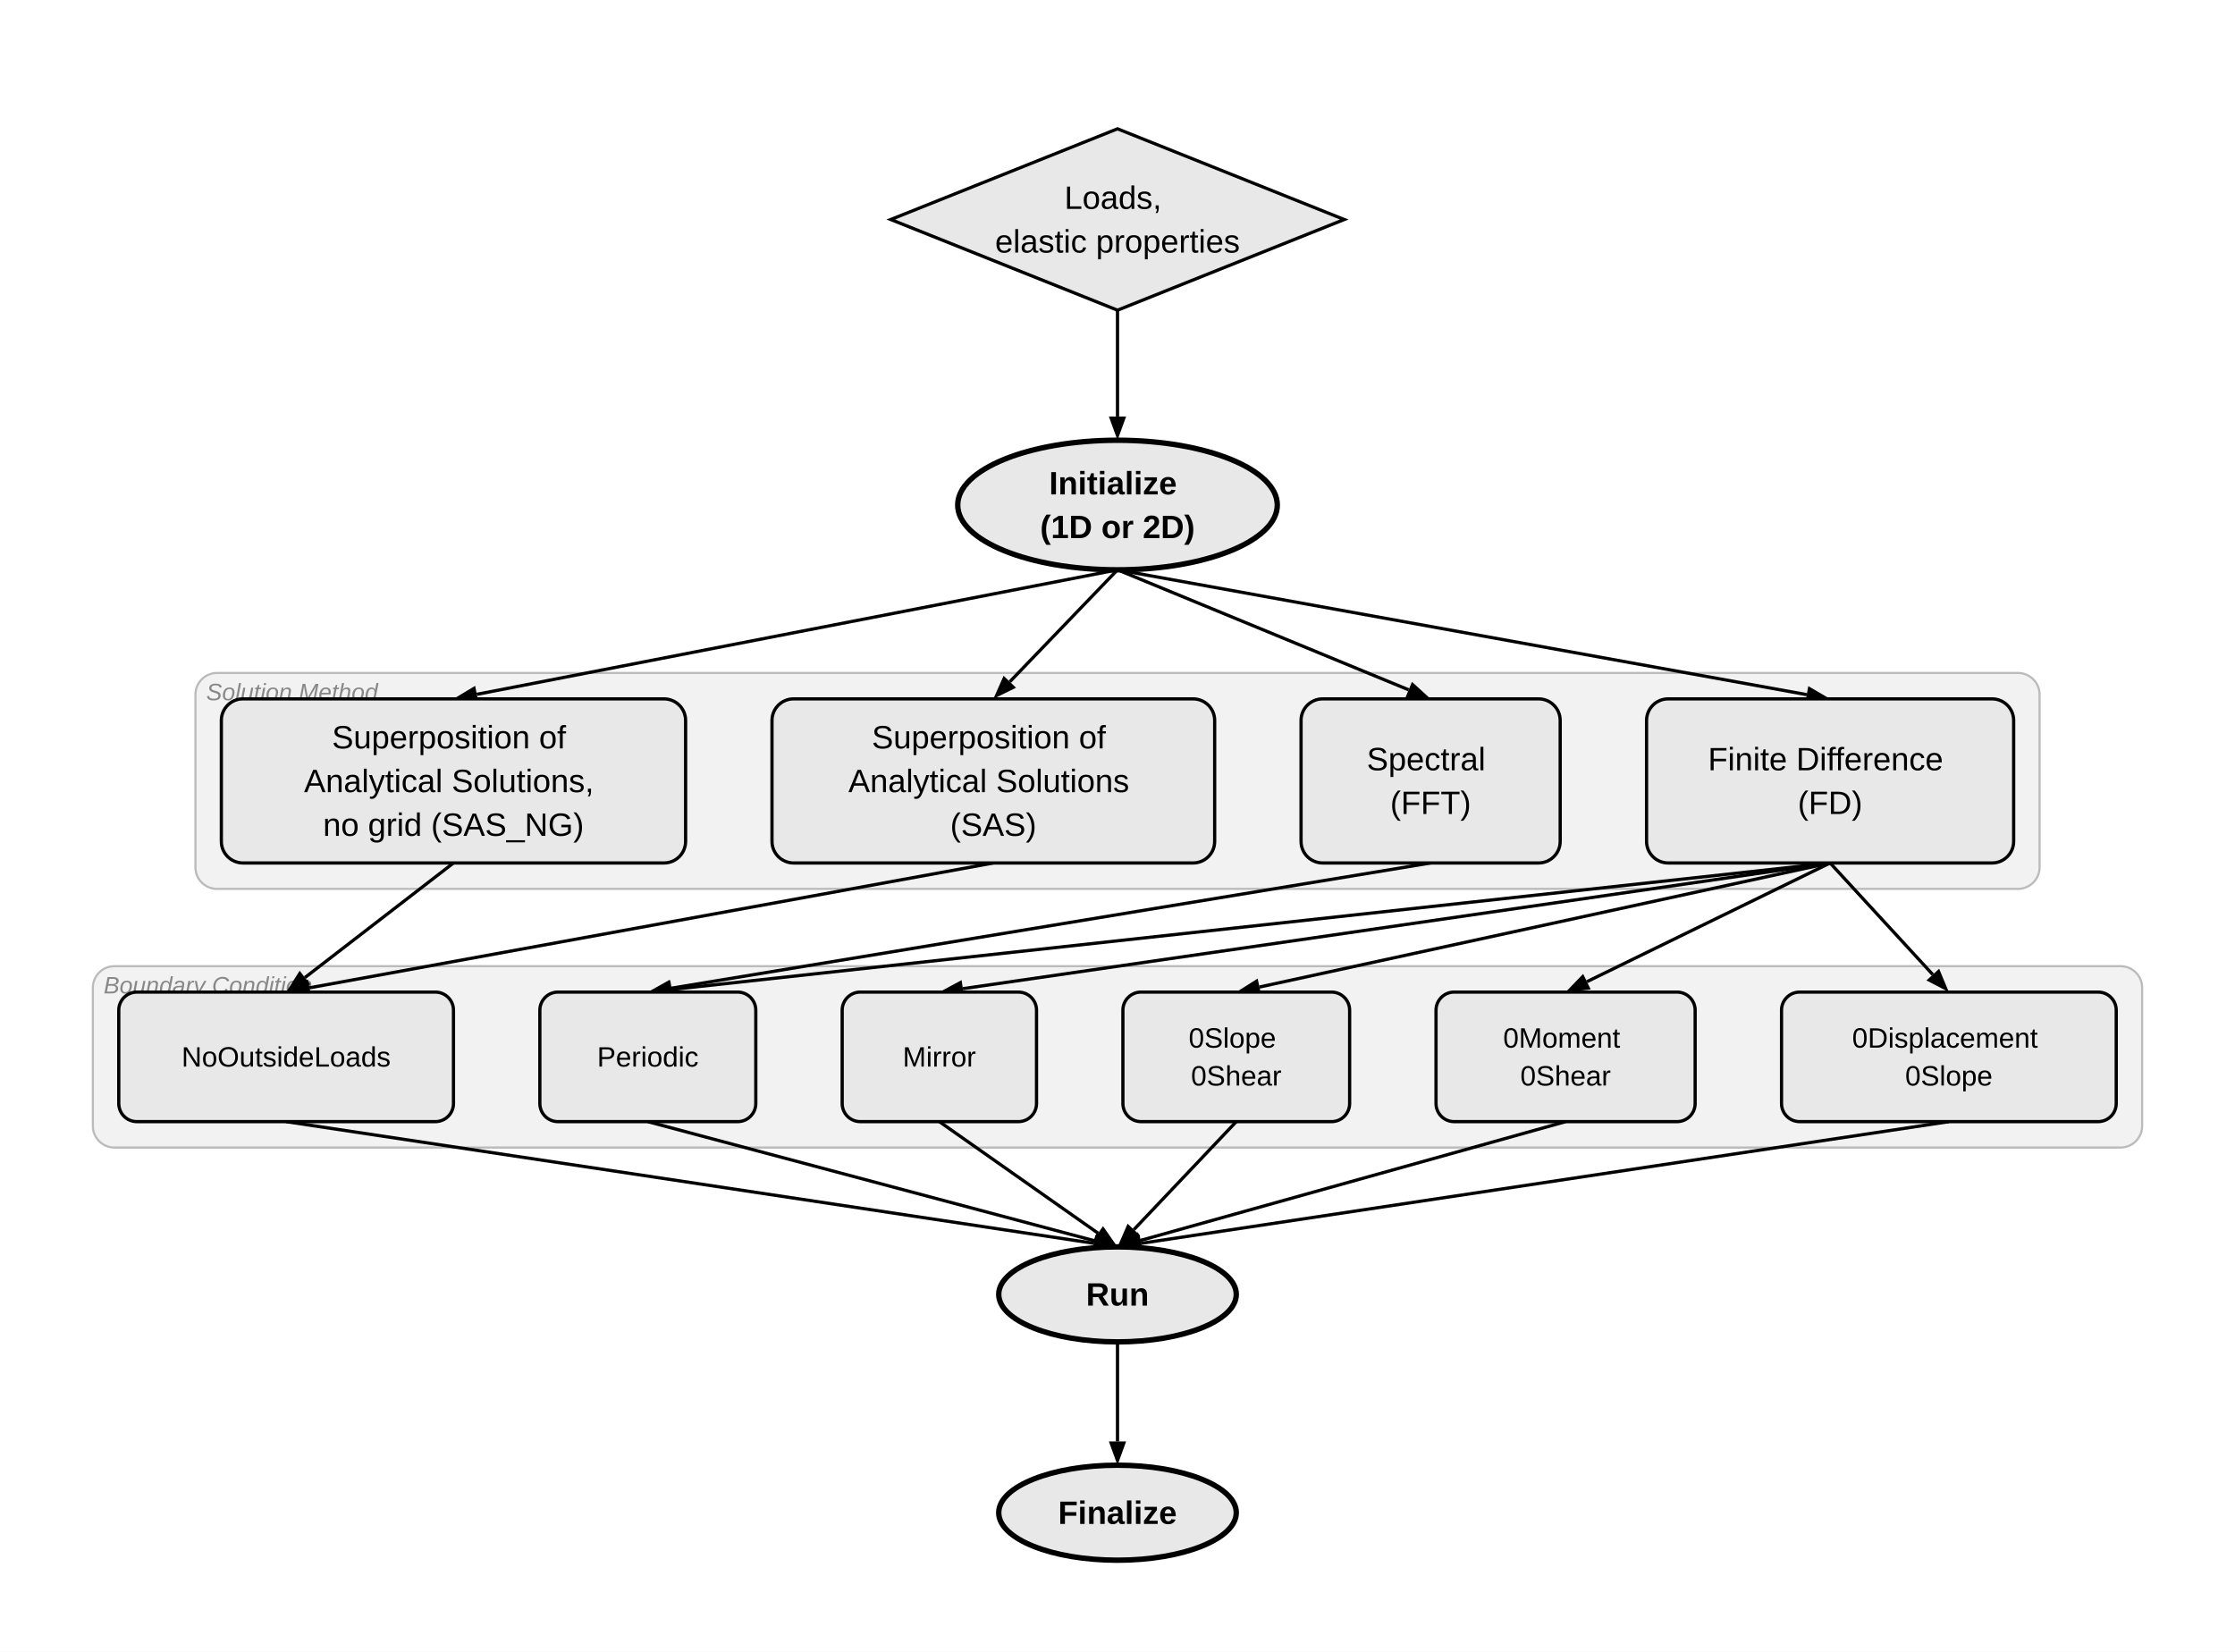
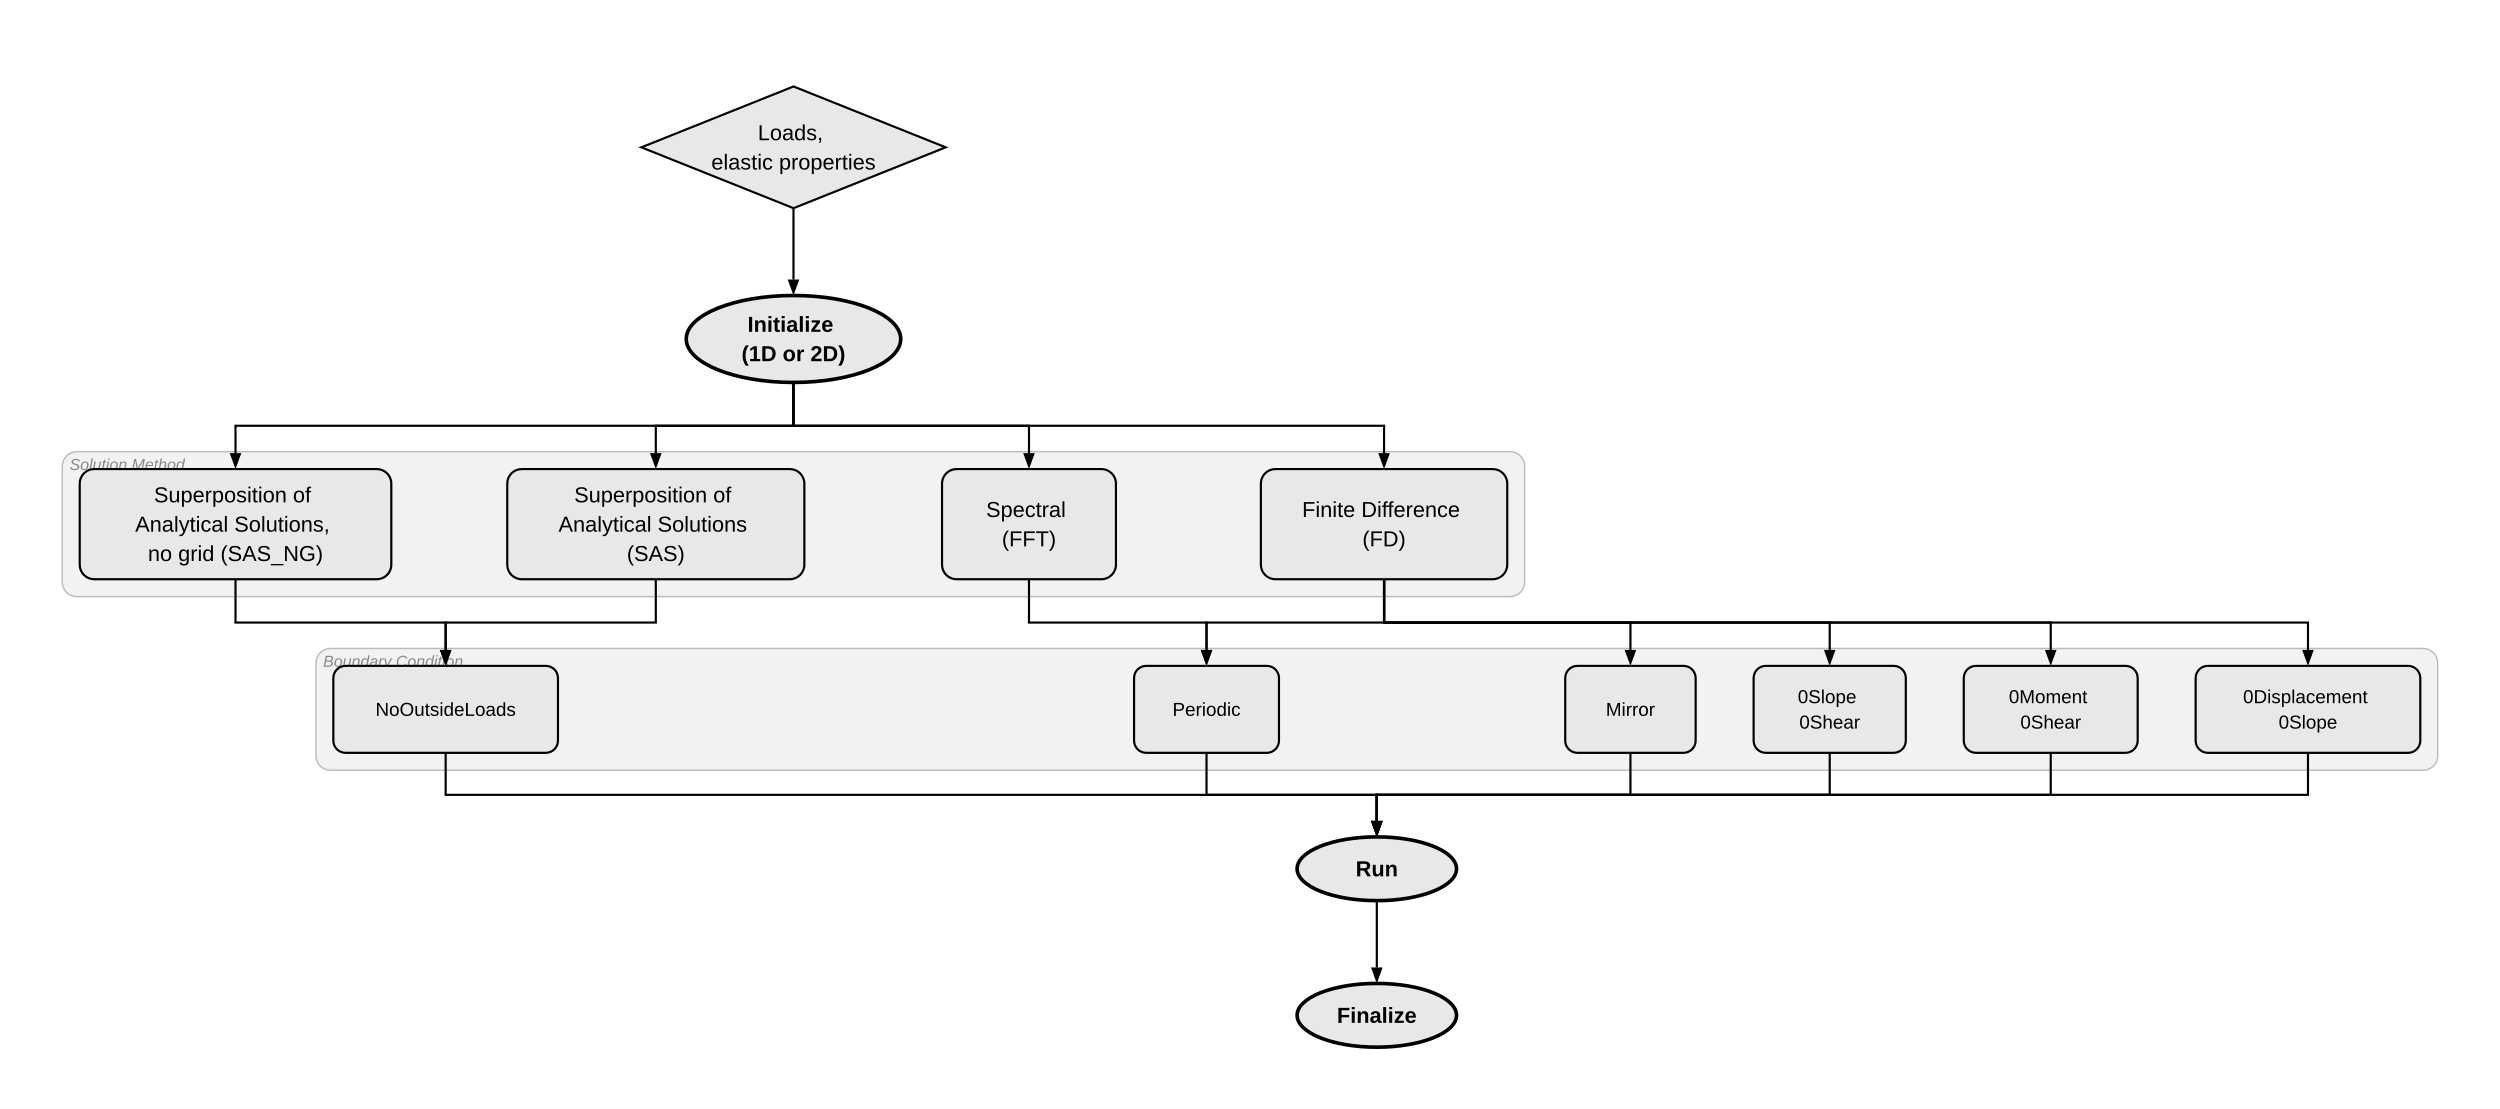
- <svg xmlns="http://www.w3.org/2000/svg" width="1035" height="765" viewBox="0 0 1035 765">
+ <svg xmlns="http://www.w3.org/2000/svg" width="1725" height="765" viewBox="0 0 1725 765">
  <defs>
    <marker id="arr" markerWidth="11" markerHeight="8" refX="0" refY="4" orient="auto" markerUnits="userSpaceOnUse">
      <polygon points="0,0 11,4 0,8" fill="#000000" />
    </marker>
  </defs>
-   <rect width="1035" height="765" fill="white" />
-   <rect x="90.50" y="311.66" width="854.0" height="100.0" rx="10.00" ry="10.00" fill="#F2F2F2" stroke="#BBBBBB" stroke-width="1.0" />
+   <rect width="1725" height="765" fill="white" />
+   <rect x="43.00" y="311.66" width="1009.0" height="100.0" rx="10.00" ry="10.00" fill="#F2F2F2" stroke="#BBBBBB" stroke-width="1.0" />
  <text font-family="Arial,Helvetica,sans-serif" font-size="11" font-weight="normal" font-style="italic" fill="#888888">
-     <tspan x="95.50" y="316.66" dominant-baseline="hanging">Solution Method</tspan>
+     <tspan x="48.00" y="316.66" dominant-baseline="hanging">Solution Method</tspan>
  </text>
-   <rect x="43.00" y="447.45" width="949.0" height="84.0" rx="10.00" ry="10.00" fill="#F2F2F2" stroke="#BBBBBB" stroke-width="1.0" />
+   <rect x="218.00" y="447.45" width="1464.0" height="84.0" rx="10.00" ry="10.00" fill="#F2F2F2" stroke="#BBBBBB" stroke-width="1.0" />
  <text font-family="Arial,Helvetica,sans-serif" font-size="11" font-weight="normal" font-style="italic" fill="#888888">
-     <tspan x="48.00" y="452.45" dominant-baseline="hanging">Boundary Condition</tspan>
+     <tspan x="223.00" y="452.45" dominant-baseline="hanging">Boundary Condition</tspan>
  </text>
-   <line x1="517.50" y1="143.66" x2="517.50" y2="192.89" stroke="#000000" stroke-width="1.5" marker-end="url(#arr)" />
-   <line x1="517.50" y1="263.89" x2="220.80" y2="321.56" stroke="#000000" stroke-width="1.5" marker-end="url(#arr)" />
-   <line x1="517.50" y1="263.89" x2="467.63" y2="315.73" stroke="#000000" stroke-width="1.5" marker-end="url(#arr)" />
-   <line x1="517.50" y1="263.89" x2="652.33" y2="319.47" stroke="#000000" stroke-width="1.5" marker-end="url(#arr)" />
-   <line x1="517.50" y1="263.89" x2="836.68" y2="321.70" stroke="#000000" stroke-width="1.5" marker-end="url(#arr)" />
-   <line x1="210.00" y1="399.66" x2="141.21" y2="452.73" stroke="#000000" stroke-width="1.5" marker-end="url(#arr)" />
-   <line x1="460.00" y1="399.66" x2="143.32" y2="457.47" stroke="#000000" stroke-width="1.5" marker-end="url(#arr)" />
-   <line x1="662.50" y1="399.66" x2="310.85" y2="457.66" stroke="#000000" stroke-width="1.5" marker-end="url(#arr)" />
-   <line x1="847.50" y1="399.66" x2="310.93" y2="458.26" stroke="#000000" stroke-width="1.5" marker-end="url(#arr)" />
-   <line x1="847.50" y1="399.66" x2="445.89" y2="457.87" stroke="#000000" stroke-width="1.5" marker-end="url(#arr)" />
-   <line x1="847.50" y1="399.66" x2="583.25" y2="457.11" stroke="#000000" stroke-width="1.5" marker-end="url(#arr)" />
-   <line x1="847.50" y1="399.66" x2="734.89" y2="454.63" stroke="#000000" stroke-width="1.5" marker-end="url(#arr)" />
-   <line x1="847.50" y1="399.66" x2="895.05" y2="451.35" stroke="#000000" stroke-width="1.5" marker-end="url(#arr)" />
-   <line x1="132.50" y1="519.45" x2="506.62" y2="575.81" stroke="#000000" stroke-width="1.5" marker-end="url(#arr)" />
-   <line x1="300.00" y1="519.45" x2="506.87" y2="574.62" stroke="#000000" stroke-width="1.5" marker-end="url(#arr)" />
-   <line x1="435.00" y1="519.45" x2="508.50" y2="571.12" stroke="#000000" stroke-width="1.5" marker-end="url(#arr)" />
-   <line x1="572.50" y1="519.45" x2="525.07" y2="569.47" stroke="#000000" stroke-width="1.5" marker-end="url(#arr)" />
-   <line x1="725.00" y1="519.45" x2="528.09" y2="574.49" stroke="#000000" stroke-width="1.5" marker-end="url(#arr)" />
-   <line x1="902.50" y1="519.45" x2="528.38" y2="575.81" stroke="#000000" stroke-width="1.5" marker-end="url(#arr)" />
-   <line x1="517.50" y1="621.45" x2="517.50" y2="667.56" stroke="#000000" stroke-width="1.5" marker-end="url(#arr)" />
-   <polygon points="517.50,59.66 622.50,101.66 517.50,143.66 412.50,101.66" fill="#E8E8E8" stroke="#000000" stroke-width="1.5" />
+   <line x1="547.50" y1="143.66" x2="547.50" y2="192.89" stroke="#000000" stroke-width="1.5" marker-end="url(#arr)" />
+   <polyline points="547.50,263.89 547.50,293.78 162.50,293.78 162.50,312.66" fill="none" stroke="#000000" stroke-width="1.5" marker-end="url(#arr)" />
+   <polyline points="547.50,263.89 547.50,293.78 452.50,293.78 452.50,312.66" fill="none" stroke="#000000" stroke-width="1.5" marker-end="url(#arr)" />
+   <polyline points="547.50,263.89 547.50,293.78 710.00,293.78 710.00,312.66" fill="none" stroke="#000000" stroke-width="1.5" marker-end="url(#arr)" />
+   <polyline points="547.50,263.89 547.50,293.78 955.00,293.78 955.00,312.66" fill="none" stroke="#000000" stroke-width="1.5" marker-end="url(#arr)" />
+   <polyline points="162.50,399.66 162.50,429.56 307.50,429.56 307.50,448.45" fill="none" stroke="#000000" stroke-width="1.5" marker-end="url(#arr)" />
+   <polyline points="452.50,399.66 452.50,429.56 307.50,429.56 307.50,448.45" fill="none" stroke="#000000" stroke-width="1.5" marker-end="url(#arr)" />
+   <polyline points="710.00,399.66 710.00,429.56 832.50,429.56 832.50,448.45" fill="none" stroke="#000000" stroke-width="1.5" marker-end="url(#arr)" />
+   <polyline points="955.00,399.66 955.00,429.56 832.50,429.56 832.50,448.45" fill="none" stroke="#000000" stroke-width="1.5" marker-end="url(#arr)" />
+   <polyline points="955.00,399.66 955.00,429.56 1125.00,429.56 1125.00,448.45" fill="none" stroke="#000000" stroke-width="1.5" marker-end="url(#arr)" />
+   <polyline points="955.00,399.66 955.00,429.56 1262.50,429.56 1262.50,448.45" fill="none" stroke="#000000" stroke-width="1.5" marker-end="url(#arr)" />
+   <polyline points="955.00,399.66 955.00,429.56 1415.00,429.56 1415.00,448.45" fill="none" stroke="#000000" stroke-width="1.5" marker-end="url(#arr)" />
+   <polyline points="955.00,399.66 955.00,429.56 1592.50,429.56 1592.50,448.45" fill="none" stroke="#000000" stroke-width="1.5" marker-end="url(#arr)" />
+   <polyline points="307.50,519.45 307.50,548.45 950.00,548.45 950.00,566.45" fill="none" stroke="#000000" stroke-width="1.5" marker-end="url(#arr)" />
+   <polyline points="832.50,519.45 832.50,548.45 950.00,548.45 950.00,566.45" fill="none" stroke="#000000" stroke-width="1.5" marker-end="url(#arr)" />
+   <polyline points="1125.00,519.45 1125.00,548.45 950.00,548.45 950.00,566.45" fill="none" stroke="#000000" stroke-width="1.5" marker-end="url(#arr)" />
+   <polyline points="1262.50,519.45 1262.50,548.45 950.00,548.45 950.00,566.45" fill="none" stroke="#000000" stroke-width="1.5" marker-end="url(#arr)" />
+   <polyline points="1415.00,519.45 1415.00,548.45 950.00,548.45 950.00,566.45" fill="none" stroke="#000000" stroke-width="1.5" marker-end="url(#arr)" />
+   <polyline points="1592.50,519.45 1592.50,548.45 950.00,548.45 950.00,566.45" fill="none" stroke="#000000" stroke-width="1.5" marker-end="url(#arr)" />
+   <line x1="950.00" y1="621.45" x2="950.00" y2="667.56" stroke="#000000" stroke-width="1.5" marker-end="url(#arr)" />
+   <polygon points="547.50,59.66 652.50,101.66 547.50,143.66 442.50,101.66" fill="#E8E8E8" stroke="#000000" stroke-width="1.5" />
  <text text-anchor="middle" font-family="Arial,Helvetica,sans-serif" font-size="15" font-weight="normal">
-     <tspan x="517.50" y="91.53" dominant-baseline="central">Loads,</tspan>
-     <tspan x="517.50" y="111.78" dominant-baseline="central">elastic properties</tspan>
+     <tspan x="547.50" y="91.53" dominant-baseline="central">Loads,</tspan>
+     <tspan x="547.50" y="111.78" dominant-baseline="central">elastic properties</tspan>
  </text>
-   <ellipse cx="517.50" cy="233.89" rx="74.00" ry="30.00" fill="#E8E8E8" stroke="#000000" stroke-width="2.5" />
+   <ellipse cx="547.50" cy="233.89" rx="74.00" ry="30.00" fill="#E8E8E8" stroke="#000000" stroke-width="2.5" />
  <text text-anchor="middle" font-family="Arial,Helvetica,sans-serif" font-size="15" font-weight="bold">
-     <tspan x="517.50" y="223.76" dominant-baseline="central">Initialize</tspan>
-     <tspan x="517.50" y="244.01" dominant-baseline="central">(1D or 2D)</tspan>
+     <tspan x="547.50" y="223.76" dominant-baseline="central">Initialize</tspan>
+     <tspan x="547.50" y="244.01" dominant-baseline="central">(1D or 2D)</tspan>
  </text>
-   <rect x="102.50" y="323.66" width="215.0" height="76.0" rx="10.00" ry="10.00" fill="#E8E8E8" stroke="#000000" stroke-width="1.5" />
+   <rect x="55.00" y="323.66" width="215.0" height="76.0" rx="10.00" ry="10.00" fill="#E8E8E8" stroke="#000000" stroke-width="1.5" />
  <text text-anchor="middle" font-family="Arial,Helvetica,sans-serif" font-size="15" font-weight="normal">
-     <tspan x="210.00" y="341.41" dominant-baseline="central">Superposition of</tspan>
-     <tspan x="210.00" y="361.66" dominant-baseline="central">Analytical Solutions,</tspan>
-     <tspan x="210.00" y="381.91" dominant-baseline="central">no grid (SAS_NG)</tspan>
+     <tspan x="162.50" y="341.41" dominant-baseline="central">Superposition of</tspan>
+     <tspan x="162.50" y="361.66" dominant-baseline="central">Analytical Solutions,</tspan>
+     <tspan x="162.50" y="381.91" dominant-baseline="central">no grid (SAS_NG)</tspan>
  </text>
-   <rect x="357.50" y="323.66" width="205.0" height="76.0" rx="10.00" ry="10.00" fill="#E8E8E8" stroke="#000000" stroke-width="1.5" />
+   <rect x="350.00" y="323.66" width="205.0" height="76.0" rx="10.00" ry="10.00" fill="#E8E8E8" stroke="#000000" stroke-width="1.5" />
  <text text-anchor="middle" font-family="Arial,Helvetica,sans-serif" font-size="15" font-weight="normal">
-     <tspan x="460.00" y="341.41" dominant-baseline="central">Superposition of</tspan>
-     <tspan x="460.00" y="361.66" dominant-baseline="central">Analytical Solutions</tspan>
-     <tspan x="460.00" y="381.91" dominant-baseline="central">(SAS)</tspan>
+     <tspan x="452.50" y="341.41" dominant-baseline="central">Superposition of</tspan>
+     <tspan x="452.50" y="361.66" dominant-baseline="central">Analytical Solutions</tspan>
+     <tspan x="452.50" y="381.91" dominant-baseline="central">(SAS)</tspan>
  </text>
-   <rect x="602.50" y="323.66" width="120.0" height="76.0" rx="10.00" ry="10.00" fill="#E8E8E8" stroke="#000000" stroke-width="1.5" />
+   <rect x="650.00" y="323.66" width="120.0" height="76.0" rx="10.00" ry="10.00" fill="#E8E8E8" stroke="#000000" stroke-width="1.5" />
  <text text-anchor="middle" font-family="Arial,Helvetica,sans-serif" font-size="15" font-weight="normal">
-     <tspan x="662.50" y="351.54" dominant-baseline="central">Spectral</tspan>
-     <tspan x="662.50" y="371.79" dominant-baseline="central">(FFT)</tspan>
+     <tspan x="710.00" y="351.54" dominant-baseline="central">Spectral</tspan>
+     <tspan x="710.00" y="371.79" dominant-baseline="central">(FFT)</tspan>
  </text>
-   <rect x="762.50" y="323.66" width="170.0" height="76.0" rx="10.00" ry="10.00" fill="#E8E8E8" stroke="#000000" stroke-width="1.5" />
+   <rect x="870.00" y="323.66" width="170.0" height="76.0" rx="10.00" ry="10.00" fill="#E8E8E8" stroke="#000000" stroke-width="1.5" />
  <text text-anchor="middle" font-family="Arial,Helvetica,sans-serif" font-size="15" font-weight="normal">
-     <tspan x="847.50" y="351.54" dominant-baseline="central">Finite Difference</tspan>
-     <tspan x="847.50" y="371.79" dominant-baseline="central">(FD)</tspan>
+     <tspan x="955.00" y="351.54" dominant-baseline="central">Finite Difference</tspan>
+     <tspan x="955.00" y="371.79" dominant-baseline="central">(FD)</tspan>
  </text>
-   <rect x="55.00" y="459.45" width="155.0" height="60.0" rx="8.40" ry="8.40" fill="#E8E8E8" stroke="#000000" stroke-width="1.5" />
+   <rect x="230.00" y="459.45" width="155.0" height="60.0" rx="8.40" ry="8.40" fill="#E8E8E8" stroke="#000000" stroke-width="1.5" />
  <text text-anchor="middle" font-family="Arial,Helvetica,sans-serif" font-size="13" font-weight="normal">
-     <tspan x="132.50" y="489.45" dominant-baseline="central">NoOutsideLoads</tspan>
+     <tspan x="307.50" y="489.45" dominant-baseline="central">NoOutsideLoads</tspan>
  </text>
-   <rect x="250.00" y="459.45" width="100.0" height="60.0" rx="8.40" ry="8.40" fill="#E8E8E8" stroke="#000000" stroke-width="1.5" />
+   <rect x="782.50" y="459.45" width="100.0" height="60.0" rx="8.40" ry="8.40" fill="#E8E8E8" stroke="#000000" stroke-width="1.5" />
  <text text-anchor="middle" font-family="Arial,Helvetica,sans-serif" font-size="13" font-weight="normal">
-     <tspan x="300.00" y="489.45" dominant-baseline="central">Periodic</tspan>
+     <tspan x="832.50" y="489.45" dominant-baseline="central">Periodic</tspan>
  </text>
-   <rect x="390.00" y="459.45" width="90.0" height="60.0" rx="8.40" ry="8.40" fill="#E8E8E8" stroke="#000000" stroke-width="1.5" />
+   <rect x="1080.00" y="459.45" width="90.0" height="60.0" rx="8.40" ry="8.40" fill="#E8E8E8" stroke="#000000" stroke-width="1.5" />
  <text text-anchor="middle" font-family="Arial,Helvetica,sans-serif" font-size="13" font-weight="normal">
-     <tspan x="435.00" y="489.45" dominant-baseline="central">Mirror</tspan>
+     <tspan x="1125.00" y="489.45" dominant-baseline="central">Mirror</tspan>
  </text>
-   <rect x="520.00" y="459.45" width="105.0" height="60.0" rx="8.40" ry="8.40" fill="#E8E8E8" stroke="#000000" stroke-width="1.5" />
+   <rect x="1210.00" y="459.45" width="105.0" height="60.0" rx="8.40" ry="8.40" fill="#E8E8E8" stroke="#000000" stroke-width="1.5" />
  <text text-anchor="middle" font-family="Arial,Helvetica,sans-serif" font-size="13" font-weight="normal">
-     <tspan x="572.50" y="480.68" dominant-baseline="central">0Slope</tspan>
-     <tspan x="572.50" y="498.23" dominant-baseline="central">0Shear</tspan>
+     <tspan x="1262.50" y="480.68" dominant-baseline="central">0Slope</tspan>
+     <tspan x="1262.50" y="498.23" dominant-baseline="central">0Shear</tspan>
  </text>
-   <rect x="665.00" y="459.45" width="120.0" height="60.0" rx="8.40" ry="8.40" fill="#E8E8E8" stroke="#000000" stroke-width="1.5" />
+   <rect x="1355.00" y="459.45" width="120.0" height="60.0" rx="8.40" ry="8.40" fill="#E8E8E8" stroke="#000000" stroke-width="1.5" />
  <text text-anchor="middle" font-family="Arial,Helvetica,sans-serif" font-size="13" font-weight="normal">
-     <tspan x="725.00" y="480.68" dominant-baseline="central">0Moment</tspan>
-     <tspan x="725.00" y="498.23" dominant-baseline="central">0Shear</tspan>
+     <tspan x="1415.00" y="480.68" dominant-baseline="central">0Moment</tspan>
+     <tspan x="1415.00" y="498.23" dominant-baseline="central">0Shear</tspan>
  </text>
-   <rect x="825.00" y="459.45" width="155.0" height="60.0" rx="8.40" ry="8.40" fill="#E8E8E8" stroke="#000000" stroke-width="1.5" />
+   <rect x="1515.00" y="459.45" width="155.0" height="60.0" rx="8.40" ry="8.40" fill="#E8E8E8" stroke="#000000" stroke-width="1.5" />
  <text text-anchor="middle" font-family="Arial,Helvetica,sans-serif" font-size="13" font-weight="normal">
-     <tspan x="902.50" y="480.68" dominant-baseline="central">0Displacement</tspan>
-     <tspan x="902.50" y="498.23" dominant-baseline="central">0Slope</tspan>
+     <tspan x="1592.50" y="480.68" dominant-baseline="central">0Displacement</tspan>
+     <tspan x="1592.50" y="498.23" dominant-baseline="central">0Slope</tspan>
  </text>
-   <ellipse cx="517.50" cy="599.45" rx="55.00" ry="22.00" fill="#E8E8E8" stroke="#000000" stroke-width="2.5" />
+   <ellipse cx="950.00" cy="599.45" rx="55.00" ry="22.00" fill="#E8E8E8" stroke="#000000" stroke-width="2.5" />
  <text text-anchor="middle" font-family="Arial,Helvetica,sans-serif" font-size="15" font-weight="bold">
-     <tspan x="517.50" y="599.45" dominant-baseline="central">Run</tspan>
+     <tspan x="950.00" y="599.45" dominant-baseline="central">Run</tspan>
  </text>
-   <ellipse cx="517.50" cy="700.56" rx="55.00" ry="22.00" fill="#E8E8E8" stroke="#000000" stroke-width="2.5" />
+   <ellipse cx="950.00" cy="700.56" rx="55.00" ry="22.00" fill="#E8E8E8" stroke="#000000" stroke-width="2.5" />
  <text text-anchor="middle" font-family="Arial,Helvetica,sans-serif" font-size="15" font-weight="bold">
-     <tspan x="517.50" y="700.56" dominant-baseline="central">Finalize</tspan>
+     <tspan x="950.00" y="700.56" dominant-baseline="central">Finalize</tspan>
  </text>
</svg>
